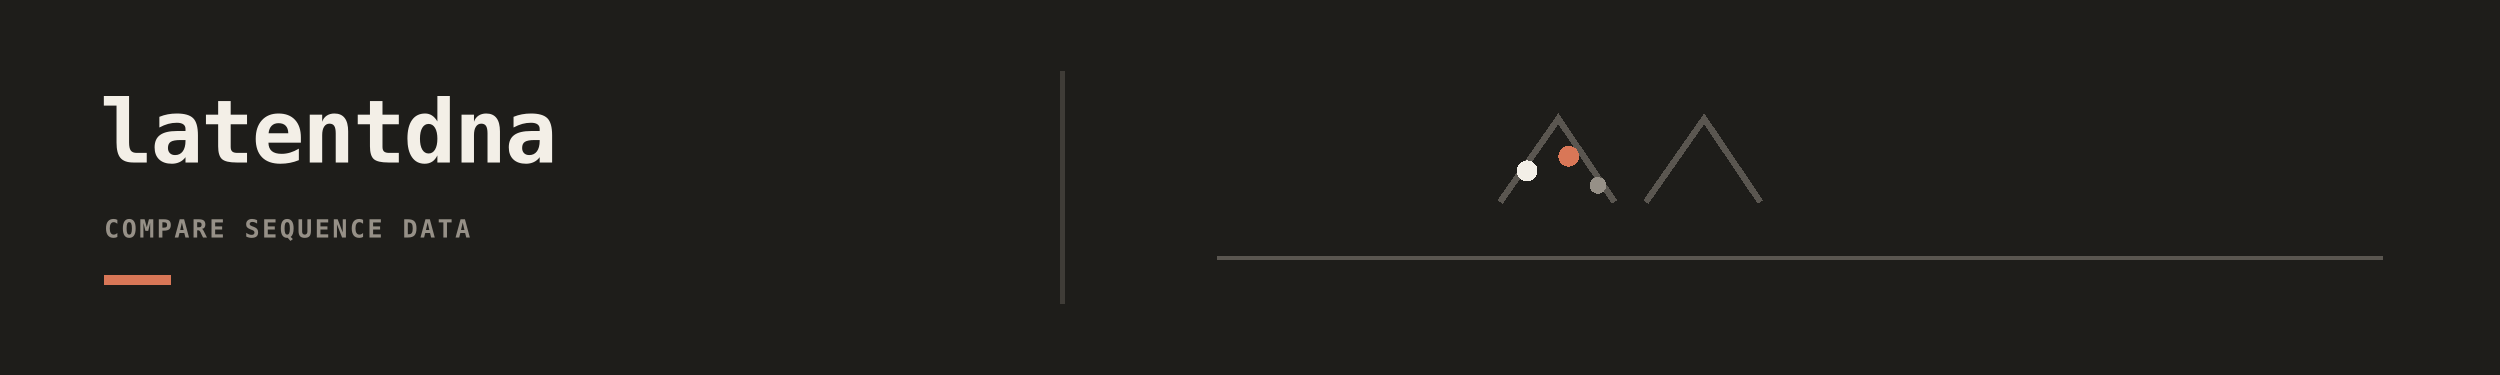
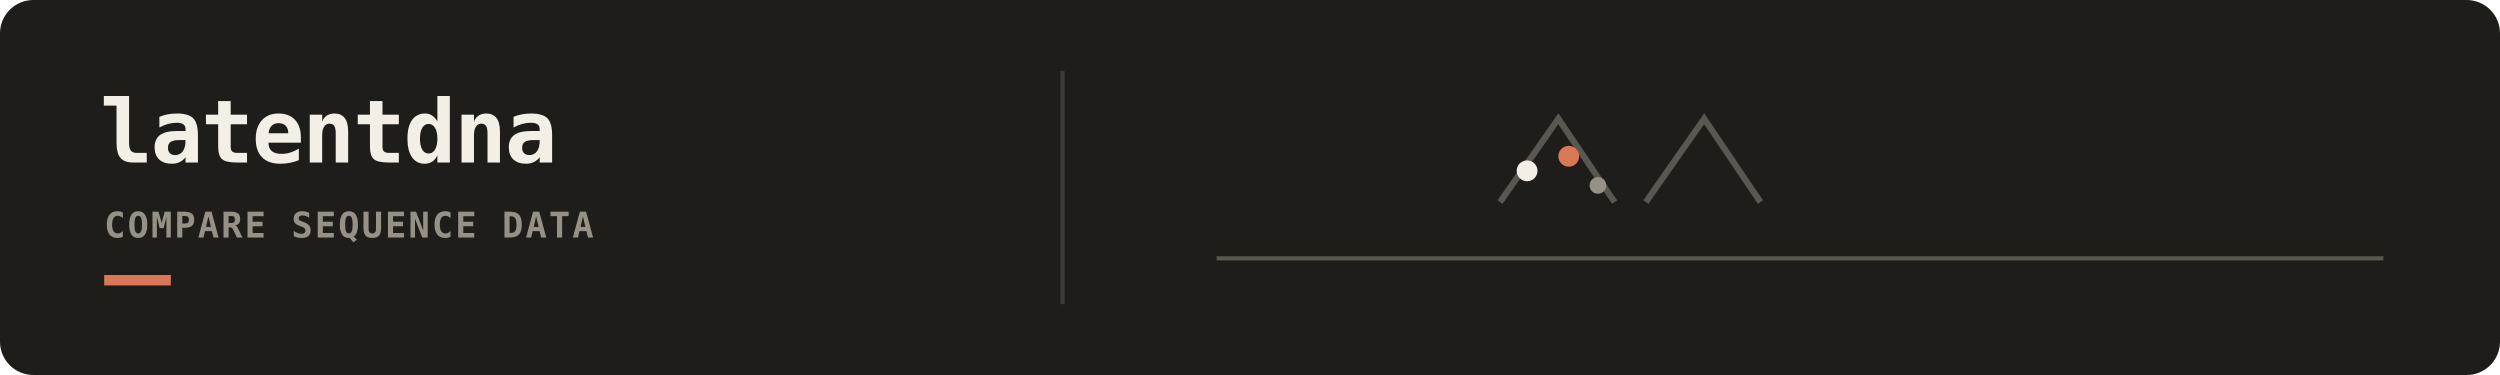
- <svg xmlns="http://www.w3.org/2000/svg" width="1200" height="180" viewBox="0 0 1200 180" fill="none" role="img" aria-labelledby="latentdna-banner-title latentdna-banner-description" shape-rendering="crispEdges">
-   <rect width="1200" height="180" fill="#1E1D1A" />
+ <svg xmlns="http://www.w3.org/2000/svg" width="1200" height="180" viewBox="0 0 1200 180" fill="none" role="img" aria-labelledby="latentdna-banner-title latentdna-banner-description" shape-rendering="geometricPrecision">
+   <rect width="1200" height="180" rx="16" fill="#1E1D1A" />
  <g font-family="Menlo, Monaco, Consolas, monospace">
    <text x="48" y="78" fill="#F3EFE7" font-size="42" font-weight="700" letter-spacing="-1">latentdna</text>
-     <text x="50" y="114" fill="#969087" font-size="12" font-weight="700" letter-spacing="1.2">COMPARE SEQUENCE DATA</text>
+     <text x="50" y="114" fill="#969087" font-size="17" font-weight="700" letter-spacing="1">COMPARE SEQUENCE DATA</text>
    <rect x="50" y="132" width="32" height="5" fill="#D97757" />
  </g>
  <path d="M510 34V146" stroke="#3F3C37" stroke-width="2" />
  <path d="M584 124H1144" stroke="#5A5650" stroke-width="2" />
  <g transform="translate(720 48)">
    <path d="M0 49L28 9L55 49" stroke="#5A5650" stroke-width="3" fill="none" />
    <circle cx="13" cy="34" r="5" fill="#F3EFE7" />
    <circle cx="33" cy="27" r="5" fill="#D97757" />
    <circle cx="47" cy="41" r="4" fill="#969087" />
    <path d="M70 49L98 9L125 49" stroke="#5A5650" stroke-width="3" fill="none" />
  </g>
</svg>
